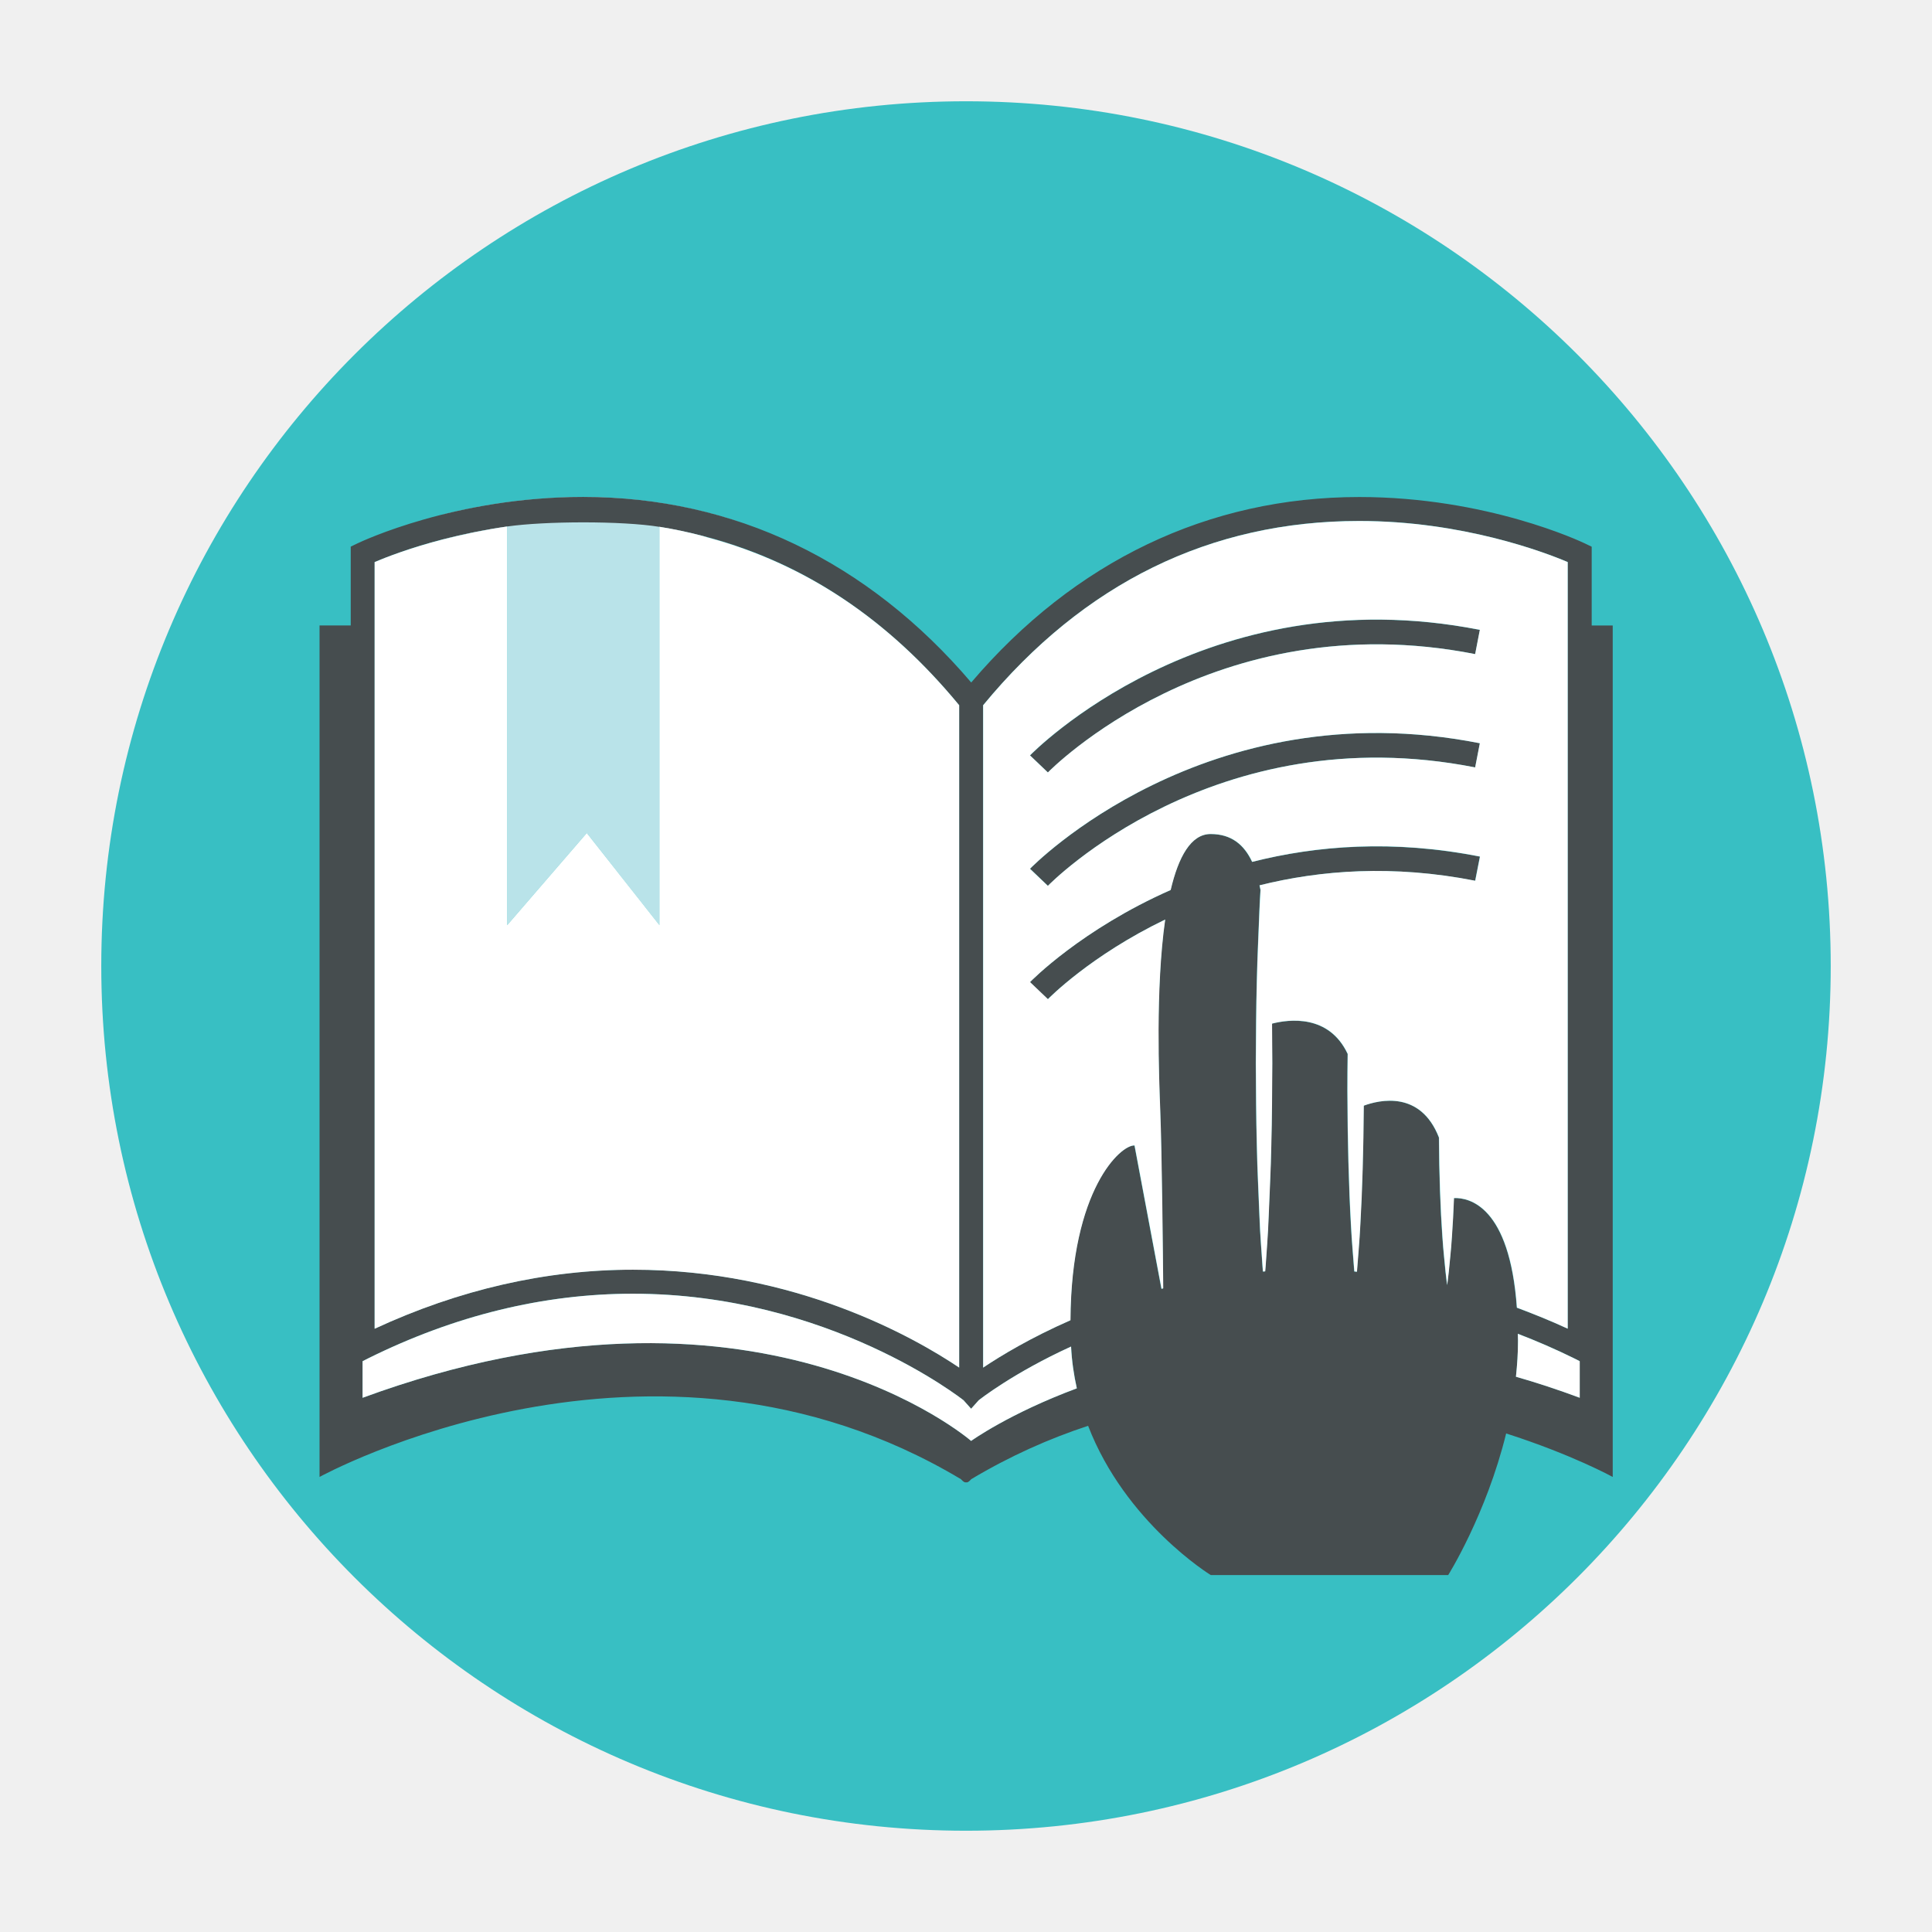
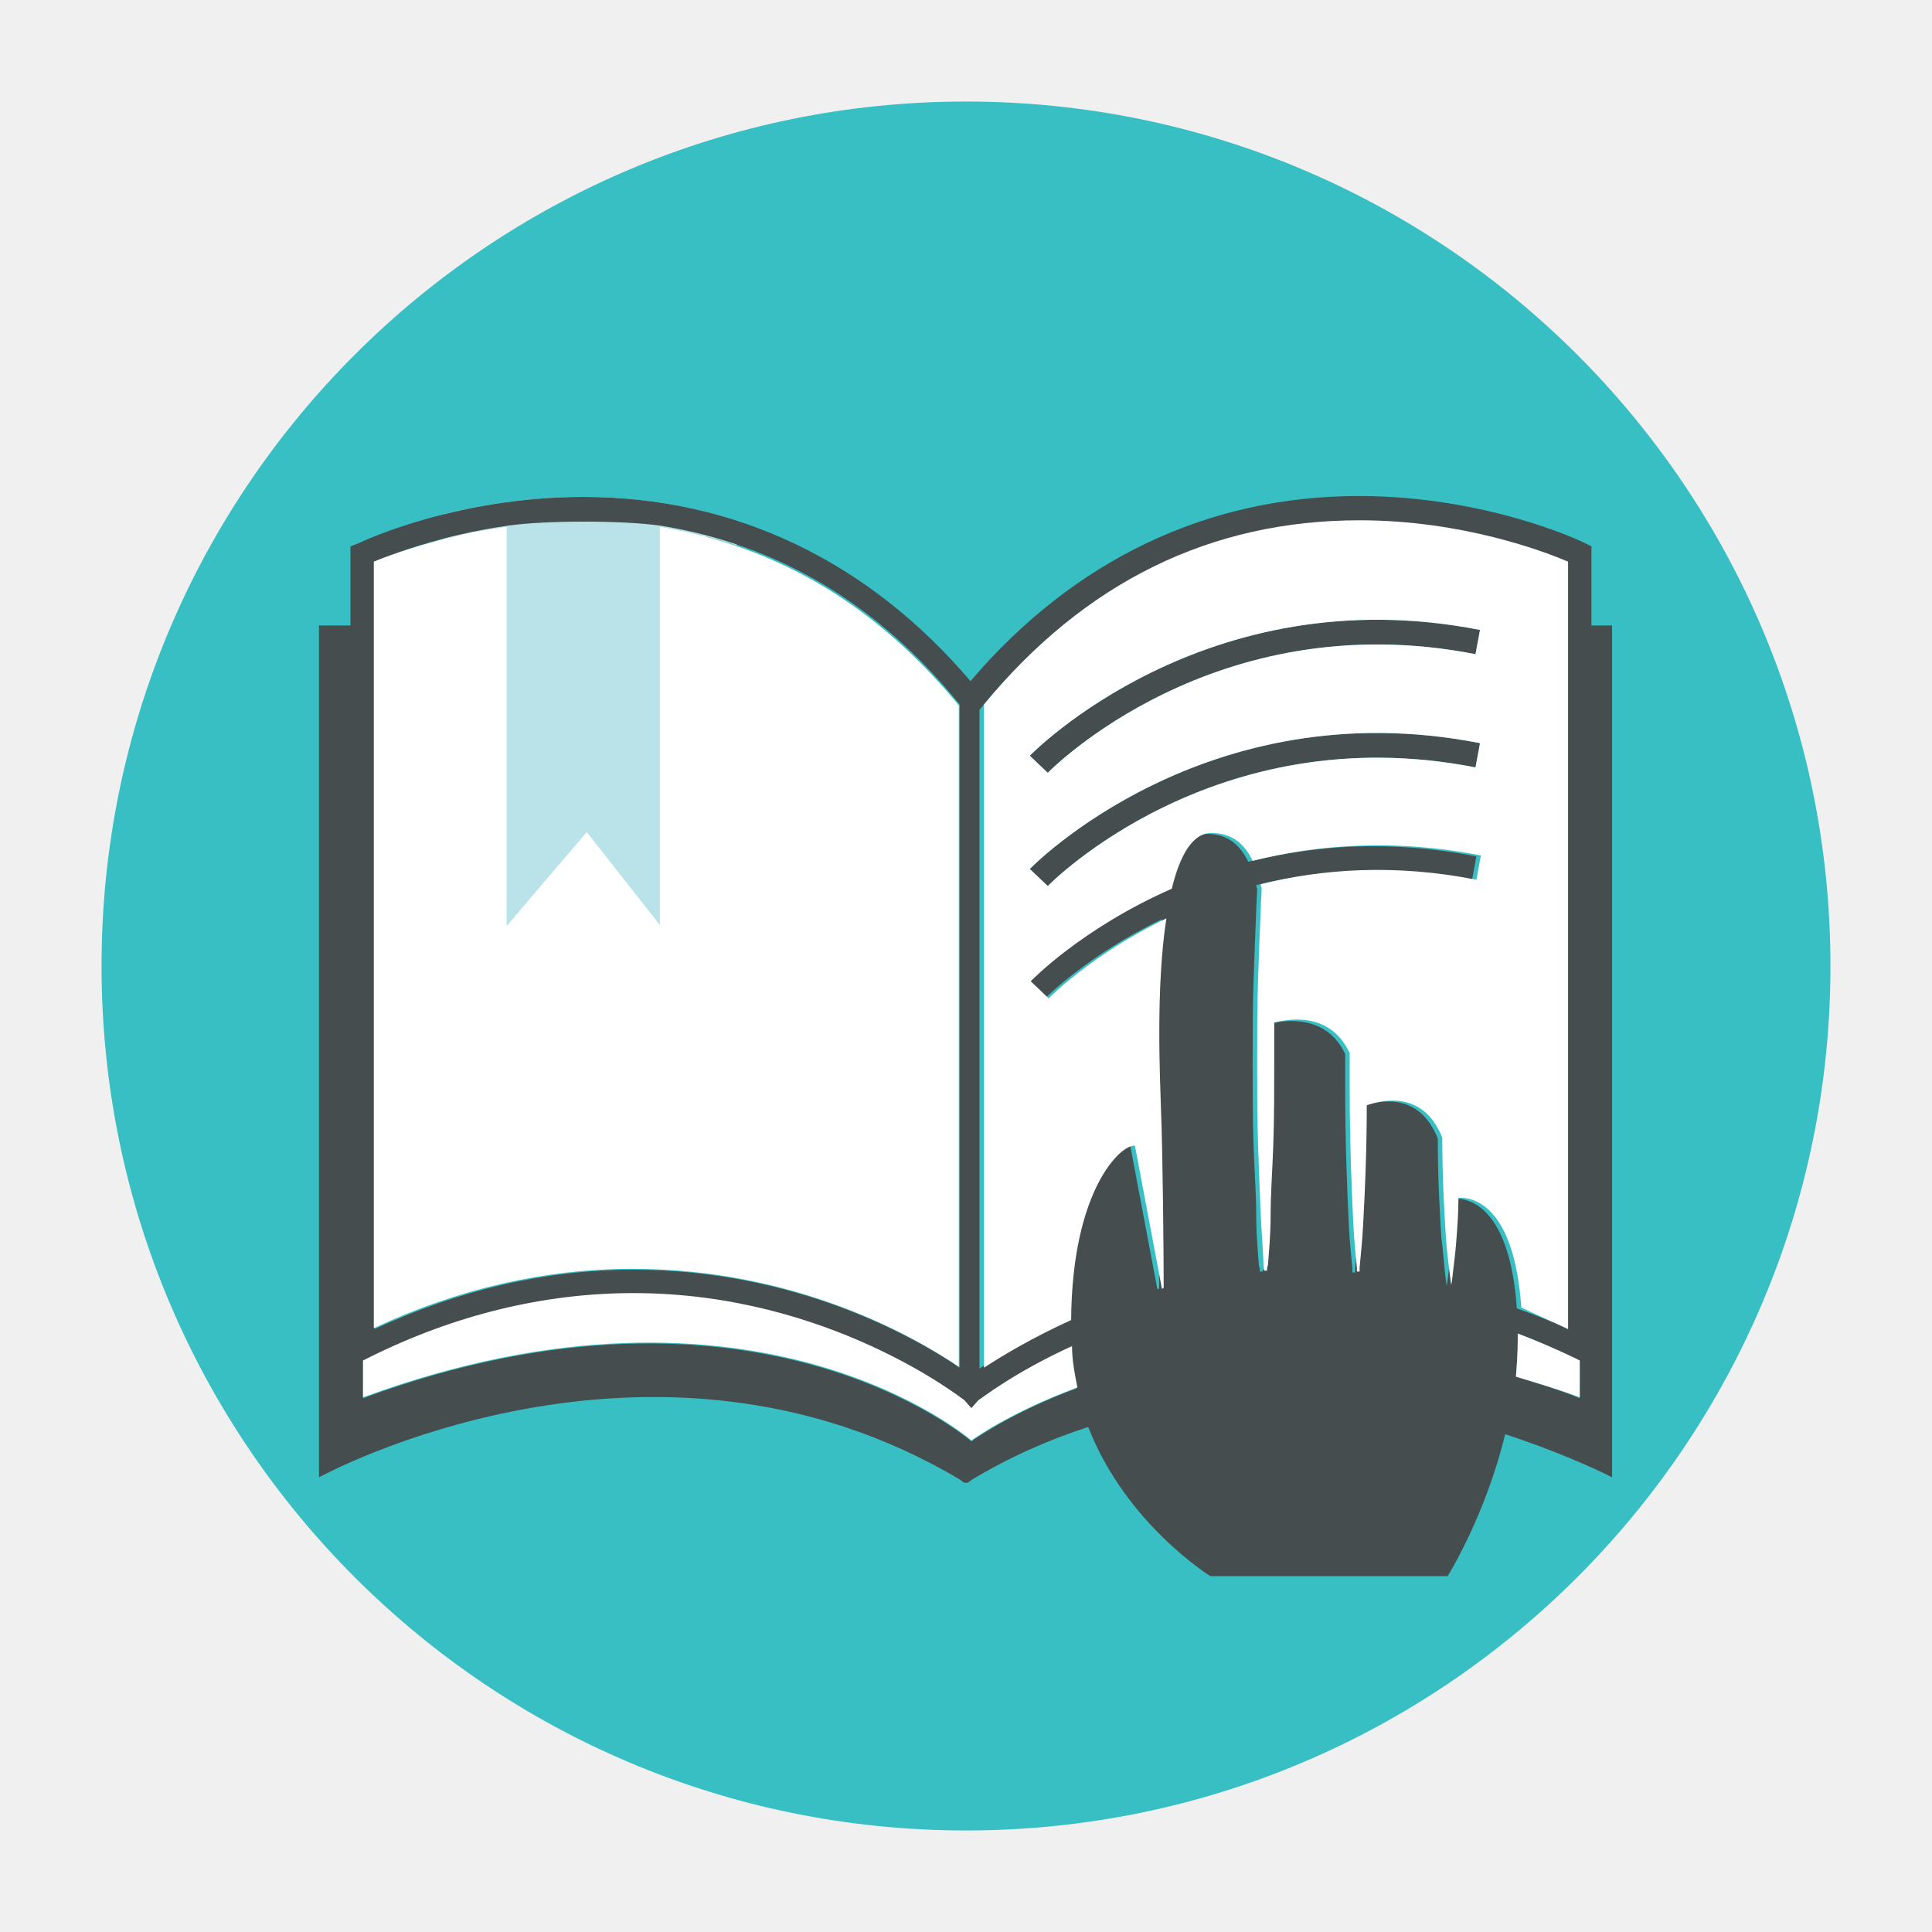
<svg xmlns="http://www.w3.org/2000/svg" version="1.1" id="Layer_1" x="0px" y="0px" viewBox="0 0 215 215" style="enable-background:new 0 0 215 215;" xml:space="preserve">
  <style type="text/css">
	.st0{fill:#38BFC3;}
	.st1{fill:#B9E3E9;}
	.st2{fill:#464D4F;}
	.st3{fill:#FFFFFF;}
</style>
  <g>
-     <ellipse class="st0" cx="107.5" cy="107.5" rx="96.23" ry="96.23" />
+     <ellipse class="st0" cx="107.5" cy="107.5" rx="96.2" ry="96.2" />
    <g>
      <g>
-         <path class="st1" d="M56.44,58.59v44.37L65.3,92.7l8.08,10.26V58.62c2.97,0.46,5.84,1.19,8.63,2.14V58     c-5.43-1.77-11.15-2.69-17.13-2.69c-6,0-11.31,0.89-15.5,1.92V60C51.45,59.47,53.82,58.96,56.44,58.59z" />
-         <path class="st2" d="M177.13,69.61v-8.77l-0.75-0.36c-0.44-0.21-10.9-5.17-25.11-5.17c-16.8,0-31.69,7.14-43.19,20.64     c-11.5-13.5-26.4-20.65-43.19-20.65c-14.21,0-24.67,4.96-25.11,5.17l-0.75,0.36v8.77h-3.47v1.65v91.46v1.65     c0,0,36.93-20.34,71.38,0.25c0,0,0.38,0.45,0.57,0.34c0.19,0.12,0.57-0.34,0.57-0.34c4.32-2.58,8.68-4.52,13.01-5.94     c4.16,10.8,13.65,16.61,13.65,16.61h26.42c0,0,4.23-6.73,6.45-15.76c7.34,2.35,11.86,4.84,11.86,4.84v-1.65V71.26v-1.65H177.13z      M109.41,78.47c11.22-13.6,25.3-20.5,41.85-20.5c11.46,0,20.59,3.47,23.2,4.57v85.32c-1.88-0.87-3.77-1.63-5.67-2.33     c-0.81-11.31-5.31-12.26-7-12.2c-0.06,1.55-0.14,3.02-0.23,4.29c-0.1,1.62-0.27,2.97-0.35,3.91c-0.1,0.94-0.18,1.48-0.18,1.48     s-0.08-0.54-0.18-1.48c-0.08-0.95-0.24-2.29-0.35-3.91c-0.22-3.02-0.36-6.99-0.38-11.02c-2.05-5.28-6.64-4.19-8.37-3.55     c-0.03,4.83-0.17,9.55-0.38,13.19c-0.1,2.03-0.27,3.72-0.35,4.91c-0.01,0.14-0.02,0.25-0.03,0.38c-0.1-0.01-0.19-0.02-0.29-0.03     c-0.01-0.12-0.02-0.22-0.03-0.35c-0.08-1.19-0.25-2.88-0.35-4.91c-0.23-4.07-0.38-9.48-0.39-14.9c0-1.36,0.01-2.72,0.03-4.05     c-2.08-4.43-6.53-3.85-8.42-3.37c0.01,1.45,0.02,2.92,0.03,4.39c-0.02,3.09-0.03,6.18-0.11,9.07c-0.05,2.89-0.21,5.6-0.29,7.91     c-0.08,2.32-0.26,4.25-0.34,5.6c-0.02,0.22-0.03,0.41-0.05,0.6c-0.08,0.01-0.17,0.01-0.25,0.02c-0.02-0.2-0.03-0.39-0.05-0.62     c-0.07-1.35-0.26-3.28-0.34-5.6s-0.24-5.02-0.29-7.91c-0.08-2.9-0.09-5.98-0.11-9.07c0.02-3.09,0.03-6.18,0.11-9.07     c0.06-2.9,0.21-5.6,0.29-7.91c0.03-0.82,0.07-1.58,0.12-2.29c-0.03-0.18-0.08-0.34-0.11-0.51c6.78-1.7,14.86-2.32,24-0.51     l0.53-2.69c-9.66-1.9-18.19-1.22-25.35,0.59c-0.89-1.91-2.31-3.1-4.62-3.1c-2.2,0-3.58,2.56-4.45,6.23     c-9.92,4.38-15.55,10.14-15.65,10.25l1.99,1.9c0.09-0.09,4.75-4.86,13.05-8.86c-1.1,7.7-0.68,17.81-0.55,21.25     c0.19,4.87,0.3,16.19,0.33,19.79c-0.07,0.02-0.13,0.04-0.19,0.05l-3-15.95c-1.51-0.11-7.07,4.85-7.13,19.45     c-4.4,1.93-7.73,3.93-9.72,5.27V82.01v-3v-0.54H109.41z M41.69,62.55c1.93-0.82,7.16-2.87,14.75-3.96     c4.19-0.6,12.76-0.64,16.95,0.04c13.04,2.12,24.11,8.64,33.35,19.85v1.61v1.92v70.17c-5-3.36-18.23-10.89-36.3-10.89     c-9.69,0-19.35,2.21-28.75,6.57C41.69,147.86,41.69,62.55,41.69,62.55z M108.07,160.35c0,0-23.96-20.88-67.72-4.8v-4.07l0.59-0.3     c9.63-4.79,19.55-7.21,29.49-7.21c21.78,0,36.65,11.74,36.8,11.86l0.84,0.94l0.84-0.94c0.07-0.06,3.82-3.03,10.29-5.98     c0.08,1.63,0.31,3.17,0.64,4.65C112.3,157.3,108.07,160.35,108.07,160.35z M168.7,153.2c0.14-1.32,0.23-2.65,0.23-4     c0-0.27-0.01-0.51-0.02-0.78c2.11,0.81,4.21,1.72,6.29,2.75l0.59,0.3v4.07C173.38,154.64,171.01,153.87,168.7,153.2z" />
-         <path class="st2" d="M164.16,72.79l0.53-2.69c-30.57-6.02-49.87,13.77-50.06,13.97l1.99,1.9     C116.8,85.77,135.1,67.06,164.16,72.79z" />
-         <path class="st2" d="M164.16,85.4l0.53-2.69c-30.57-6.02-49.87,13.77-50.06,13.97l1.99,1.9C116.8,98.38,135.1,79.67,164.16,85.4z     " />
+         <path class="st1" d="M56.4,58.6V103l8.9-10.3l8.1,10.3V58.6c3,0.5,5.8,1.2,8.6,2.1V58c-5.4-1.8-11.2-2.7-17.1-2.7     c-6,0-11.3,0.9-15.5,1.9V60C51.5,59.5,53.8,59,56.4,58.6z" />
+         <path class="st2" d="M177.1,69.6v-8.8l-0.8-0.4c-0.4-0.2-10.9-5.2-25.1-5.2c-16.8,0-31.7,7.1-43.2,20.6     C96.6,62.4,81.7,55.3,64.9,55.3c-14.2,0-24.7,5-25.1,5.2L39,60.8v8.8h-3.5v1.7v91.5v1.6c0,0,36.9-20.3,71.4,0.3     c0,0,0.4,0.4,0.6,0.3c0.2,0.1,0.6-0.3,0.6-0.3c4.3-2.6,8.7-4.5,13-5.9c4.2,10.8,13.6,16.6,13.6,16.6h26.4c0,0,4.2-6.7,6.4-15.8     c7.3,2.4,11.9,4.8,11.9,4.8v-1.6V71.3v-1.7H177.1z M109.4,78.5C120.6,64.9,134.7,58,151.3,58c11.5,0,20.6,3.5,23.2,4.6v85.3     c-1.9-0.9-3.8-1.6-5.7-2.3c-0.8-11.3-5.3-12.3-7-12.2c-0.1,1.6-0.1,3-0.2,4.3c-0.1,1.6-0.3,3-0.4,3.9c-0.1,0.9-0.2,1.5-0.2,1.5     s-0.1-0.5-0.2-1.5c-0.1-0.9-0.2-2.3-0.4-3.9c-0.2-3-0.4-7-0.4-11c-2.1-5.3-6.6-4.2-8.4-3.6c0,4.8-0.2,9.6-0.4,13.2     c-0.1,2-0.3,3.7-0.4,4.9c0,0.1,0,0.3,0,0.4c-0.1,0-0.2,0-0.3,0c0-0.1,0-0.2,0-0.4c-0.1-1.2-0.3-2.9-0.4-4.9     c-0.2-4.1-0.4-9.5-0.4-14.9c0-1.4,0-2.7,0-4.1c-2.1-4.4-6.5-3.8-8.4-3.4c0,1.4,0,2.9,0,4.4c0,3.1,0,6.2-0.1,9.1     c-0.1,2.9-0.2,5.6-0.3,7.9c-0.1,2.3-0.3,4.3-0.3,5.6c0,0.2,0,0.4-0.1,0.6c-0.1,0-0.2,0-0.3,0c0-0.2,0-0.4-0.1-0.6     c-0.1-1.4-0.3-3.3-0.3-5.6s-0.2-5-0.3-7.9c-0.1-2.9-0.1-6-0.1-9.1c0-3.1,0-6.2,0.1-9.1c0.1-2.9,0.2-5.6,0.3-7.9     c0-0.8,0.1-1.6,0.1-2.3c0-0.2-0.1-0.3-0.1-0.5c6.8-1.7,14.9-2.3,24-0.5l0.5-2.7c-9.7-1.9-18.2-1.2-25.4,0.6     c-0.9-1.9-2.3-3.1-4.6-3.1c-2.2,0-3.6,2.6-4.4,6.2c-9.9,4.4-15.6,10.1-15.7,10.3l2,1.9c0.1-0.1,4.8-4.9,13.1-8.9     c-1.1,7.7-0.7,17.8-0.6,21.3c0.2,4.9,0.3,16.2,0.3,19.8c-0.1,0-0.1,0-0.2,0.1l-3-15.9c-1.5-0.1-7.1,4.9-7.1,19.4     c-4.4,1.9-7.7,3.9-9.7,5.3V82v-3L109.4,78.5L109.4,78.5z M41.7,62.5c1.9-0.8,7.2-2.9,14.8-4c4.2-0.6,12.8-0.6,17,0     c13,2.1,24.1,8.6,33.3,19.9v1.6V82v70.2c-5-3.4-18.2-10.9-36.3-10.9c-9.7,0-19.3,2.2-28.8,6.6C41.7,147.9,41.7,62.5,41.7,62.5z      M108.1,160.4c0,0-24-20.9-67.7-4.8v-4.1l0.6-0.3c9.6-4.8,19.5-7.2,29.5-7.2c21.8,0,36.7,11.7,36.8,11.9l0.8,0.9l0.8-0.9     c0.1-0.1,3.8-3,10.3-6c0.1,1.6,0.3,3.2,0.6,4.6C112.3,157.3,108.1,160.4,108.1,160.4z M168.7,153.2c0.1-1.3,0.2-2.6,0.2-4     c0-0.3,0-0.5,0-0.8c2.1,0.8,4.2,1.7,6.3,2.8l0.6,0.3v4.1C173.4,154.6,171,153.9,168.7,153.2z" />
+         <path class="st2" d="M164.2,72.8l0.5-2.7c-30.6-6-49.9,13.8-50.1,14l2,1.9C116.8,85.8,135.1,67.1,164.2,72.8z" />
+         <path class="st2" d="M164.2,85.4l0.5-2.7c-30.6-6-49.9,13.8-50.1,14l2,1.9C116.8,98.4,135.1,79.7,164.2,85.4z" />
      </g>
-       <path class="st3" d="M108.91,155.83l-0.84,0.94l-0.84-0.94c-0.15-0.12-15.01-11.86-36.8-11.86c-9.94,0-19.86,2.43-29.49,7.21    l-0.59,0.3v4.07c43.76-16.07,67.72,4.8,67.72,4.8s4.23-3.05,11.76-5.85c-0.33-1.48-0.56-3.02-0.64-4.65    C112.73,152.8,108.98,155.77,108.91,155.83z" />
-       <path class="st3" d="M174.46,147.86V62.55c-2.61-1.11-11.73-4.57-23.2-4.57c-16.56,0-30.64,6.9-41.85,20.5v0.53v3v70.18    c2-1.34,5.32-3.34,9.72-5.27c0.07-14.59,5.62-19.55,7.13-19.45l3,15.95c0.06-0.02,0.13-0.04,0.19-0.05    c-0.03-3.6-0.14-14.91-0.33-19.79c-0.13-3.45-0.55-13.55,0.55-21.25c-8.3,4-12.96,8.76-13.05,8.86l-1.99-1.9    c0.1-0.11,5.73-5.87,15.65-10.25c0.86-3.67,2.25-6.23,4.45-6.23c2.31,0,3.73,1.19,4.62,3.1c7.16-1.82,15.69-2.5,25.35-0.59    l-0.53,2.69c-9.14-1.8-17.22-1.18-24,0.51c0.04,0.17,0.08,0.34,0.11,0.51c-0.04,0.72-0.09,1.47-0.12,2.29    c-0.08,2.32-0.23,5.02-0.29,7.91c-0.08,2.89-0.09,5.98-0.11,9.07c0.02,3.09,0.03,6.18,0.11,9.07c0.05,2.9,0.21,5.6,0.29,7.91    c0.08,2.32,0.26,4.25,0.34,5.6c0.02,0.23,0.04,0.42,0.05,0.62c0.08-0.01,0.17-0.01,0.25-0.02c0.02-0.19,0.03-0.37,0.05-0.6    c0.08-1.35,0.26-3.28,0.34-5.6s0.24-5.02,0.29-7.91c0.08-2.89,0.09-5.98,0.11-9.07c-0.01-1.47-0.02-2.94-0.03-4.39    c1.89-0.49,6.34-1.06,8.42,3.37c-0.02,1.33-0.03,2.69-0.03,4.05c0.01,5.42,0.16,10.84,0.39,14.9c0.1,2.03,0.27,3.72,0.35,4.91    c0.01,0.13,0.02,0.24,0.03,0.35c0.1,0.01,0.2,0.02,0.29,0.03c0.01-0.13,0.02-0.24,0.03-0.38c0.08-1.19,0.25-2.88,0.35-4.91    c0.21-3.64,0.35-8.35,0.38-13.19c1.73-0.64,6.31-1.73,8.37,3.55c0.02,4.03,0.16,7.99,0.38,11.02c0.1,1.62,0.27,2.97,0.35,3.91    c0.1,0.94,0.18,1.48,0.18,1.48s0.08-0.54,0.18-1.48c0.08-0.95,0.25-2.29,0.35-3.91c0.09-1.28,0.17-2.75,0.23-4.29    c1.69-0.06,6.2,0.89,7,12.2C170.69,146.23,172.58,146.99,174.46,147.86z M164.16,85.4c-29.06-5.72-47.37,12.99-47.55,13.18    l-1.99-1.9c0.19-0.2,19.49-20,50.06-13.97L164.16,85.4z M164.16,72.79c-29.06-5.72-47.37,12.99-47.55,13.17l-1.99-1.9    c0.19-0.2,19.49-20,50.06-13.97L164.16,72.79z" />
-       <path class="st3" d="M73.38,58.62v44.33L65.3,92.7l-8.86,10.26V58.59c-1.25,0.18-2.43,0.39-3.56,0.62    c-0.13,0.03-0.25,0.05-0.38,0.08c-1.1,0.23-2.14,0.47-3.11,0.72V60c-3.78,0.97-6.45,2.02-7.7,2.55v85.32    c9.4-4.36,19.06-6.57,28.75-6.57c18.07,0,31.3,7.53,36.3,10.89V82.01v-1.92v-1.61c-7.93-9.62-17.21-15.76-27.92-18.65    c-0.24-0.07-0.48-0.15-0.72-0.21C76.56,59.21,74.99,58.88,73.38,58.62z" />
-       <path class="st3" d="M168.91,148.43c0,0.26,0.02,0.5,0.02,0.78c0,1.35-0.09,2.68-0.23,4c2.32,0.66,4.68,1.44,7.1,2.34v-4.07    l-0.59-0.3C173.12,150.15,171.02,149.24,168.91,148.43z" />
+       <path class="st3" d="M108.9,155.8l-0.8,0.9l-0.8-0.9c-0.2-0.1-15-11.9-36.8-11.9c-9.9,0-19.9,2.4-29.5,7.2l-0.6,0.3v4.1    c43.8-16.1,67.7,4.8,67.7,4.8s4.2-3.1,11.8-5.9c-0.3-1.5-0.6-3-0.6-4.6C112.7,152.8,109,155.8,108.9,155.8z" />
+       <path class="st3" d="M174.5,147.9V62.5c-2.6-1.1-11.7-4.6-23.2-4.6c-16.6,0-30.6,6.9-41.8,20.5V79v3v70.2c2-1.3,5.3-3.3,9.7-5.3    c0.1-14.6,5.6-19.6,7.1-19.4l3,15.9c0.1,0,0.1,0,0.2-0.1c0-3.6-0.1-14.9-0.3-19.8c-0.1-3.4-0.6-13.6,0.6-21.3    c-8.3,4-13,8.8-13.1,8.9l-2-1.9c0.1-0.1,5.7-5.9,15.7-10.3c0.9-3.7,2.3-6.2,4.4-6.2c2.3,0,3.7,1.2,4.6,3.1    c7.2-1.8,15.7-2.5,25.4-0.6l-0.5,2.7c-9.1-1.8-17.2-1.2-24,0.5c0,0.2,0.1,0.3,0.1,0.5c0,0.7-0.1,1.5-0.1,2.3    c-0.1,2.3-0.2,5-0.3,7.9c-0.1,2.9-0.1,6-0.1,9.1c0,3.1,0,6.2,0.1,9.1c0.1,2.9,0.2,5.6,0.3,7.9c0.1,2.3,0.3,4.3,0.3,5.6    c0,0.2,0,0.4,0.1,0.6c0.1,0,0.2,0,0.3,0c0-0.2,0-0.4,0.1-0.6c0.1-1.4,0.3-3.3,0.3-5.6s0.2-5,0.3-7.9c0.1-2.9,0.1-6,0.1-9.1    c0-1.5,0-2.9,0-4.4c1.9-0.5,6.3-1.1,8.4,3.4c0,1.3,0,2.7,0,4.1c0,5.4,0.2,10.8,0.4,14.9c0.1,2,0.3,3.7,0.4,4.9c0,0.1,0,0.2,0,0.4    c0.1,0,0.2,0,0.3,0c0-0.1,0-0.2,0-0.4c0.1-1.2,0.3-2.9,0.4-4.9c0.2-3.6,0.4-8.3,0.4-13.2c1.7-0.6,6.3-1.7,8.4,3.6    c0,4,0.2,8,0.4,11c0.1,1.6,0.3,3,0.4,3.9c0.1,0.9,0.2,1.5,0.2,1.5s0.1-0.5,0.2-1.5c0.1-0.9,0.3-2.3,0.4-3.9    c0.1-1.3,0.2-2.8,0.2-4.3c1.7-0.1,6.2,0.9,7,12.2C170.7,146.2,172.6,147,174.5,147.9z M164.2,85.4c-29.1-5.7-47.4,13-47.6,13.2    l-2-1.9c0.2-0.2,19.5-20,50.1-14L164.2,85.4z M164.2,72.8c-29.1-5.7-47.4,13-47.6,13.2l-2-1.9c0.2-0.2,19.5-20,50.1-14L164.2,72.8    z" />
+       <path class="st3" d="M73.4,58.6v44.3l-8.1-10.3L56.4,103V58.6c-1.3,0.2-2.4,0.4-3.6,0.6c-0.1,0-0.3,0-0.4,0.1    c-1.1,0.2-2.1,0.5-3.1,0.7v0c-3.8,1-6.5,2-7.7,2.5v85.3c9.4-4.4,19.1-6.6,28.8-6.6c18.1,0,31.3,7.5,36.3,10.9V82v-1.9v-1.6    c-7.9-9.6-17.2-15.8-27.9-18.7c-0.2-0.1-0.5-0.2-0.7-0.2C76.6,59.2,75,58.9,73.4,58.6z" />
+       <path class="st3" d="M168.9,148.4c0,0.3,0,0.5,0,0.8c0,1.4-0.1,2.7-0.2,4c2.3,0.7,4.7,1.4,7.1,2.3v-4.1l-0.6-0.3    C173.1,150.1,171,149.2,168.9,148.4z" />
    </g>
  </g>
</svg>
